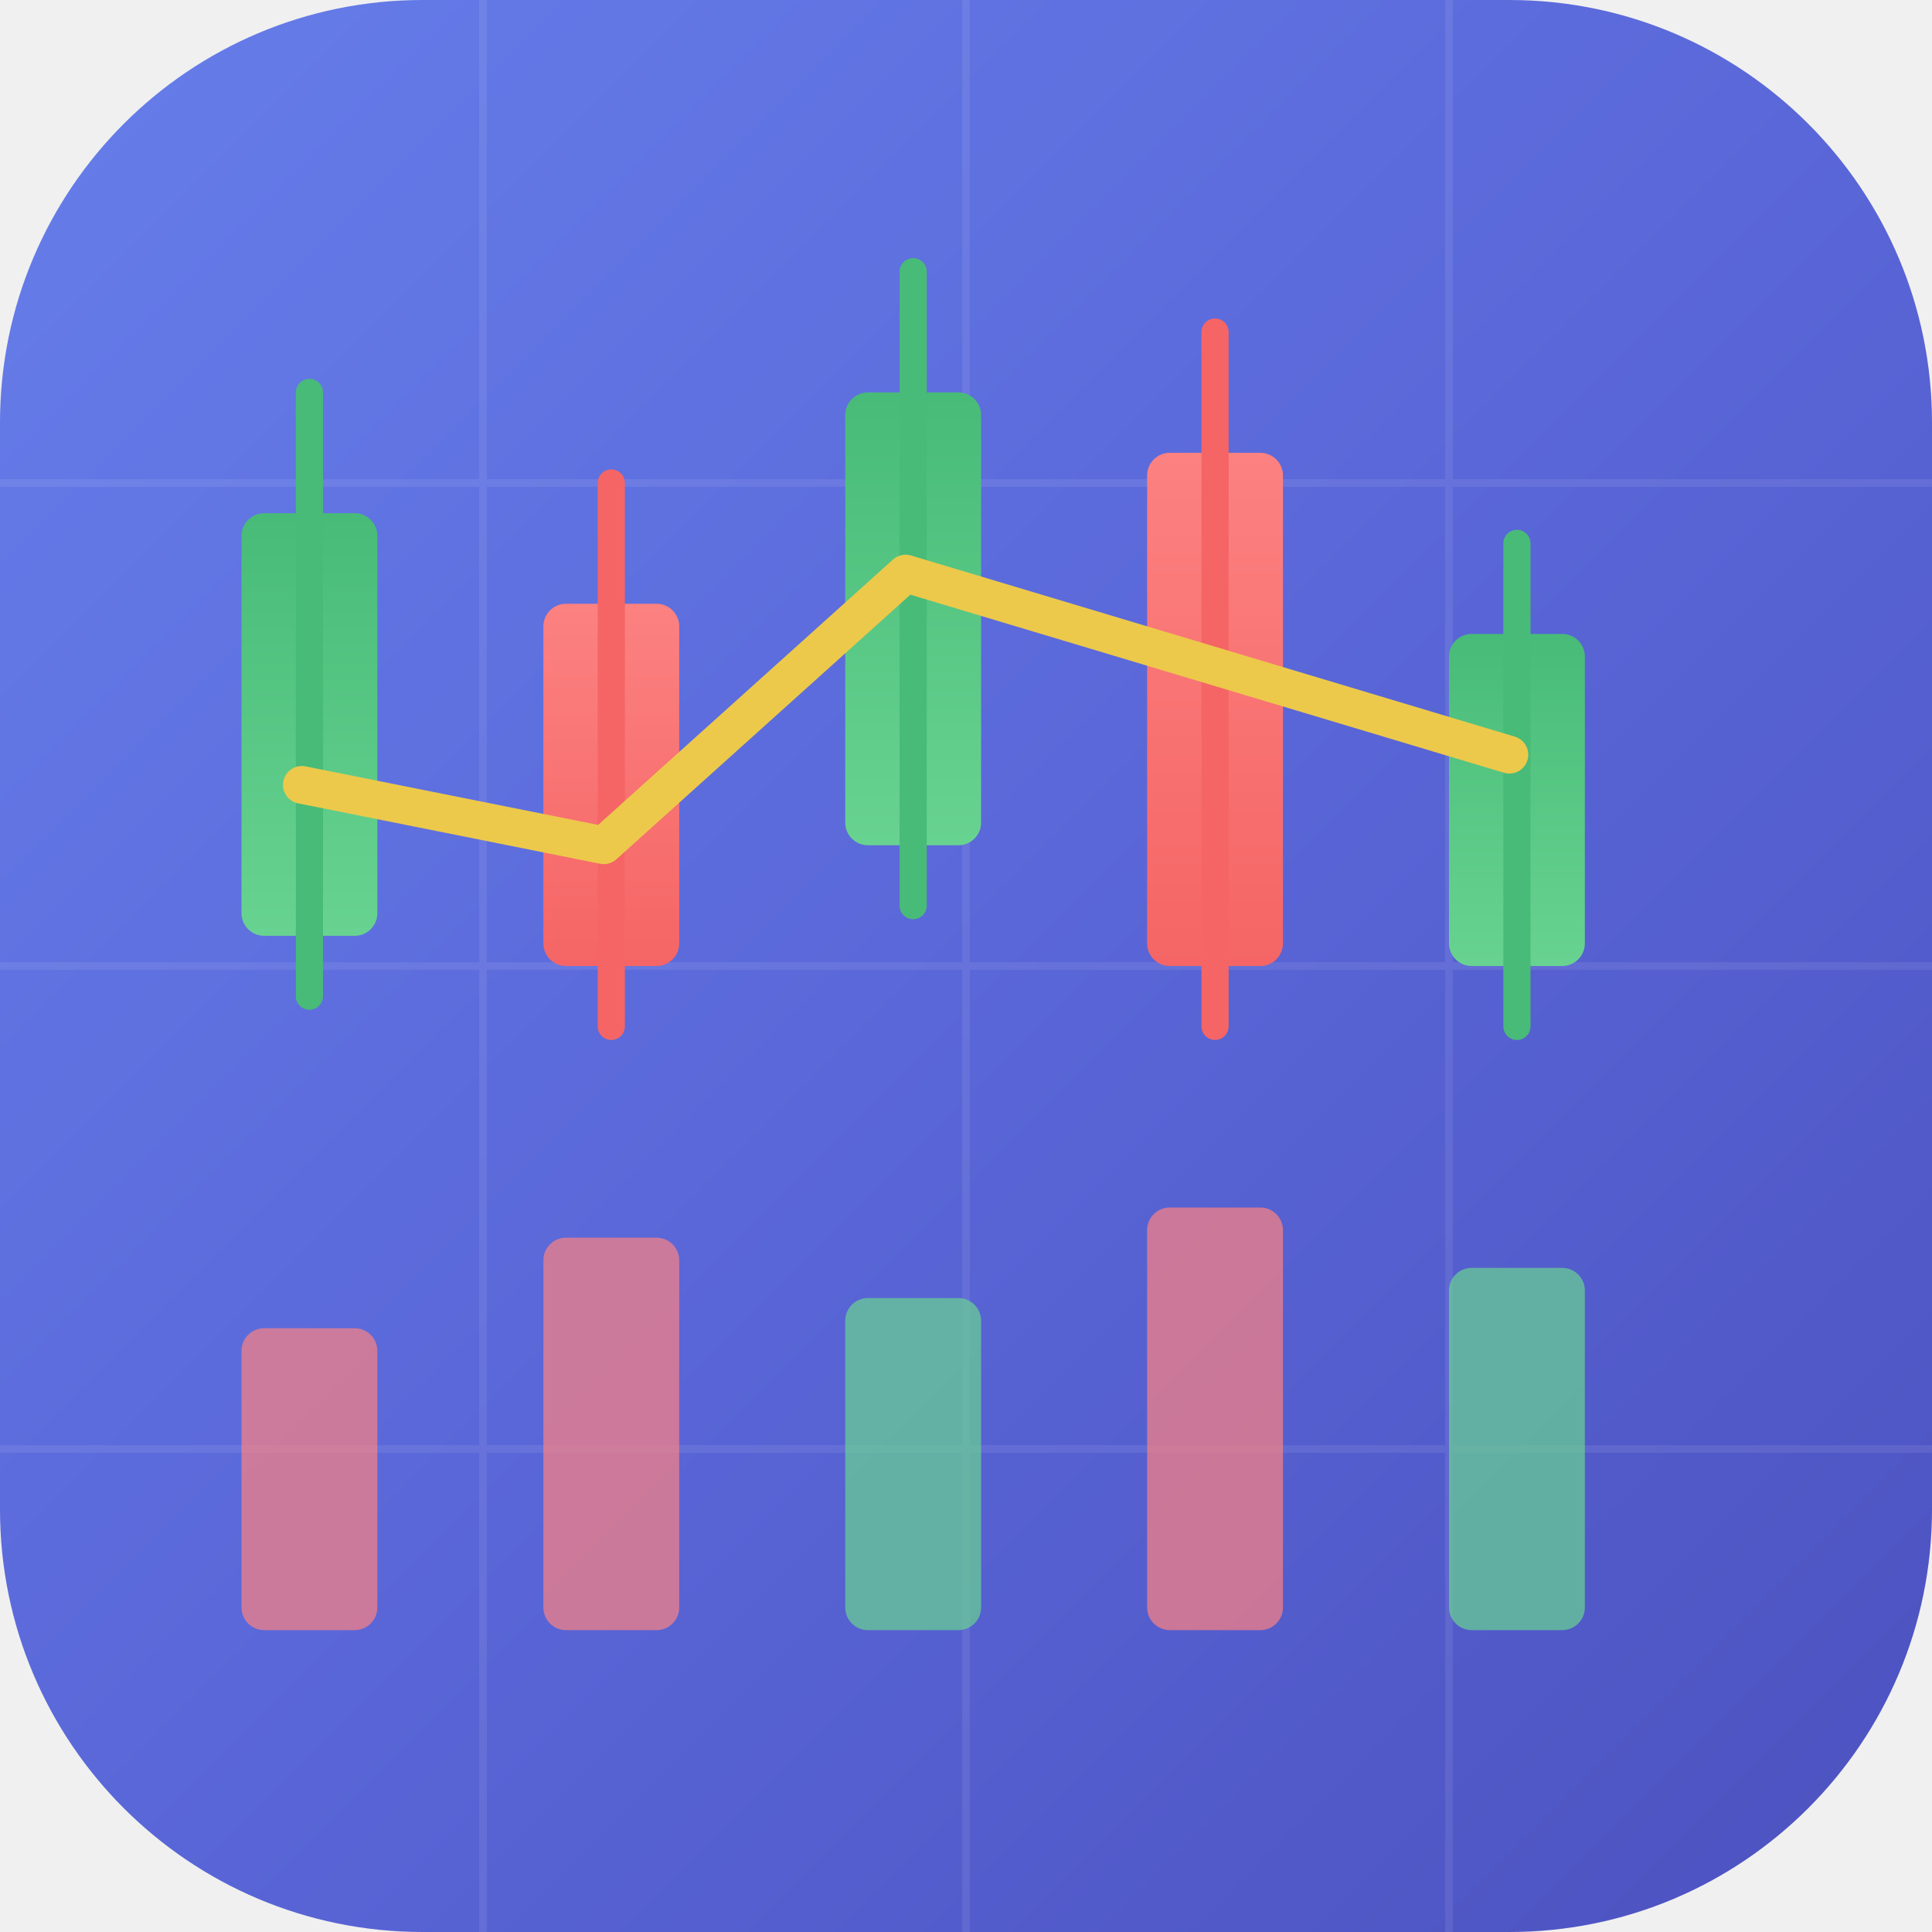
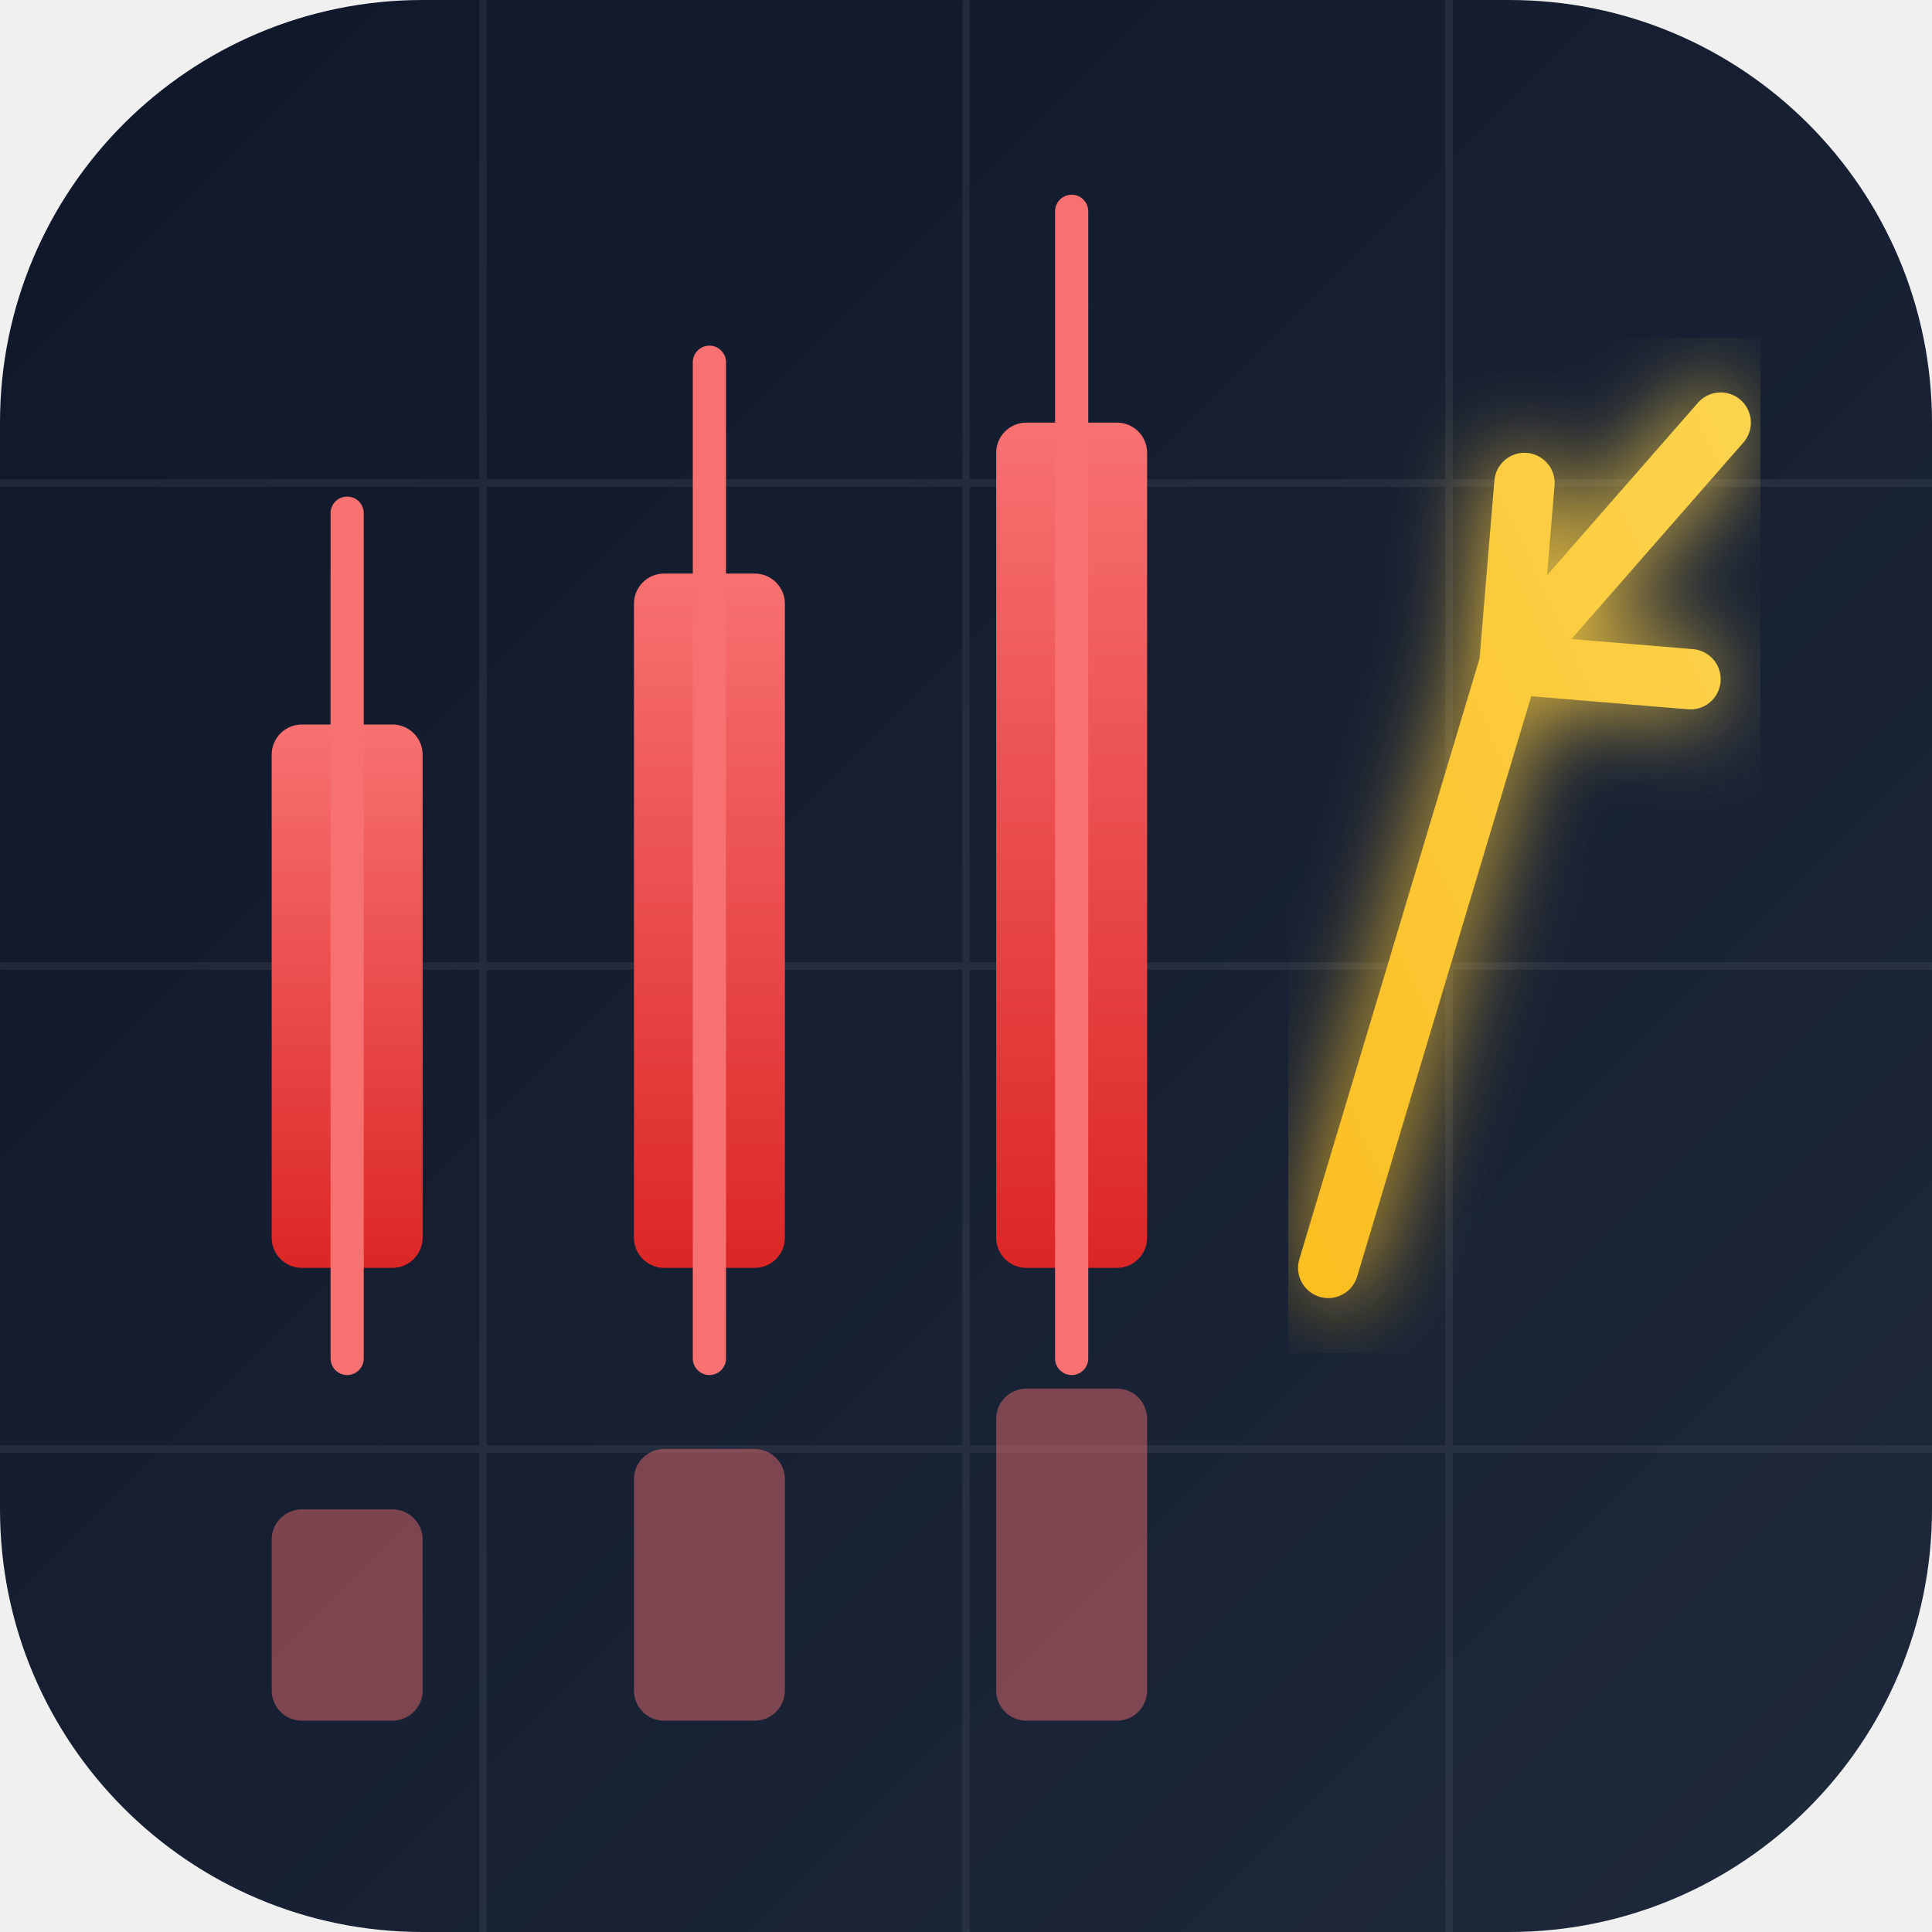
<svg xmlns="http://www.w3.org/2000/svg" viewBox="0 0 128 128" width="128" height="128">
  <defs>
    <linearGradient id="bg" x1="0" y1="0" x2="128" y2="128" gradientUnits="userSpaceOnUse">
-       <stop offset="0%" stop-color="#667eea" />
-       <stop offset="50%" stop-color="#5A67D8" />
-       <stop offset="100%" stop-color="#4C51BF" />
+       <stop offset="0%" stop-color="#0F172A" />
+       <stop offset="100%" stop-color="#1E293B" />
    </linearGradient>
-     <linearGradient id="up" x1="0" y1="1" x2="0" y2="0" gradientUnits="objectBoundingBox">
-       <stop offset="0%" stop-color="#F56565" />
-       <stop offset="100%" stop-color="#FC8181" />
+     <linearGradient id="up" x1="0" y1="1" x2="0" y2="0">
+       <stop offset="0%" stop-color="#DC2626" />
+       <stop offset="100%" stop-color="#F87171" />
    </linearGradient>
-     <linearGradient id="down" x1="0" y1="0" x2="0" y2="1" gradientUnits="objectBoundingBox">
-       <stop offset="0%" stop-color="#48BB78" />
-       <stop offset="100%" stop-color="#68D391" />
+     <linearGradient id="arrow" x1="0" y1="1" x2="1" y2="0">
+       <stop offset="0%" stop-color="#FBBF24" />
+       <stop offset="100%" stop-color="#FCD34D" />
    </linearGradient>
+     <filter id="glow">
+       <feGaussianBlur stdDeviation="3" result="b" />
+       <feMerge>
+         <feMergeNode in="b" />
+         <feMergeNode in="SourceGraphic" />
+       </feMerge>
+     </filter>
  </defs>
  <rect width="128" height="128" rx="28" fill="url(#bg)" />
-   <g opacity="0.08" stroke="#fff" stroke-width="0.5">
+   <g opacity="0.06" stroke="#fff" stroke-width="0.5">
    <line x1="0" y1="32" x2="128" y2="32" />
    <line x1="0" y1="64" x2="128" y2="64" />
    <line x1="0" y1="96" x2="128" y2="96" />
    <line x1="32" y1="0" x2="32" y2="128" />
    <line x1="64" y1="0" x2="64" y2="128" />
    <line x1="96" y1="0" x2="96" y2="128" />
  </g>
-   <rect x="16" y="34" width="9" height="28" rx="1.5" fill="url(#down)" />
-   <line x1="20.5" y1="26" x2="20.5" y2="66" stroke="#48BB78" stroke-width="1.8" stroke-linecap="round" />
-   <rect x="36" y="40" width="9" height="24" rx="1.5" fill="url(#up)" />
-   <line x1="40.5" y1="32" x2="40.5" y2="68" stroke="#F56565" stroke-width="1.8" stroke-linecap="round" />
-   <rect x="56" y="26" width="9" height="30" rx="1.5" fill="url(#down)" />
-   <line x1="60.5" y1="18" x2="60.5" y2="60" stroke="#48BB78" stroke-width="1.8" stroke-linecap="round" />
-   <rect x="76" y="30" width="9" height="34" rx="1.5" fill="url(#up)" />
-   <line x1="80.5" y1="22" x2="80.5" y2="68" stroke="#F56565" stroke-width="1.8" stroke-linecap="round" />
-   <rect x="96" y="42" width="9" height="22" rx="1.5" fill="url(#down)" />
-   <line x1="100.5" y1="36" x2="100.5" y2="68" stroke="#48BB78" stroke-width="1.8" stroke-linecap="round" />
-   <polyline points="20,52 40,56 60,38 80,44 100,50" fill="none" stroke="#ECC94B" stroke-width="2.5" stroke-linecap="round" stroke-linejoin="round" />
-   <g opacity="0.7">
-     <rect x="16" y="88" width="9" height="20" rx="1.5" fill="#FC8181" />
-     <rect x="36" y="82" width="9" height="26" rx="1.5" fill="#FC8181" />
-     <rect x="56" y="86" width="9" height="22" rx="1.5" fill="#68D391" />
-     <rect x="76" y="80" width="9" height="28" rx="1.5" fill="#FC8181" />
-     <rect x="96" y="84" width="9" height="24" rx="1.5" fill="#68D391" />
+   <rect x="18" y="48" width="10" height="36" rx="2" fill="url(#up)" />
+   <line x1="23" y1="34" x2="23" y2="90" stroke="#F87171" stroke-width="2.2" stroke-linecap="round" />
+   <rect x="42" y="38" width="10" height="46" rx="2" fill="url(#up)" />
+   <line x1="47" y1="24" x2="47" y2="90" stroke="#F87171" stroke-width="2.2" stroke-linecap="round" />
+   <rect x="66" y="28" width="10" height="56" rx="2" fill="url(#up)" />
+   <line x1="71" y1="14" x2="71" y2="90" stroke="#F87171" stroke-width="2.2" stroke-linecap="round" />
+   <rect x="18" y="100" width="10" height="14" rx="2" fill="#F87171" opacity="0.45" />
+   <rect x="42" y="96" width="10" height="18" rx="2" fill="#F87171" opacity="0.45" />
+   <rect x="66" y="92" width="10" height="22" rx="2" fill="#F87171" opacity="0.45" />
+   <g filter="url(#glow)">
+     <path d="M88 84 L100 44 L114 28 M100 44 L112 45 M100 44 L101 32" stroke="url(#arrow)" stroke-width="4" stroke-linecap="round" stroke-linejoin="round" fill="none" />
  </g>
</svg>
